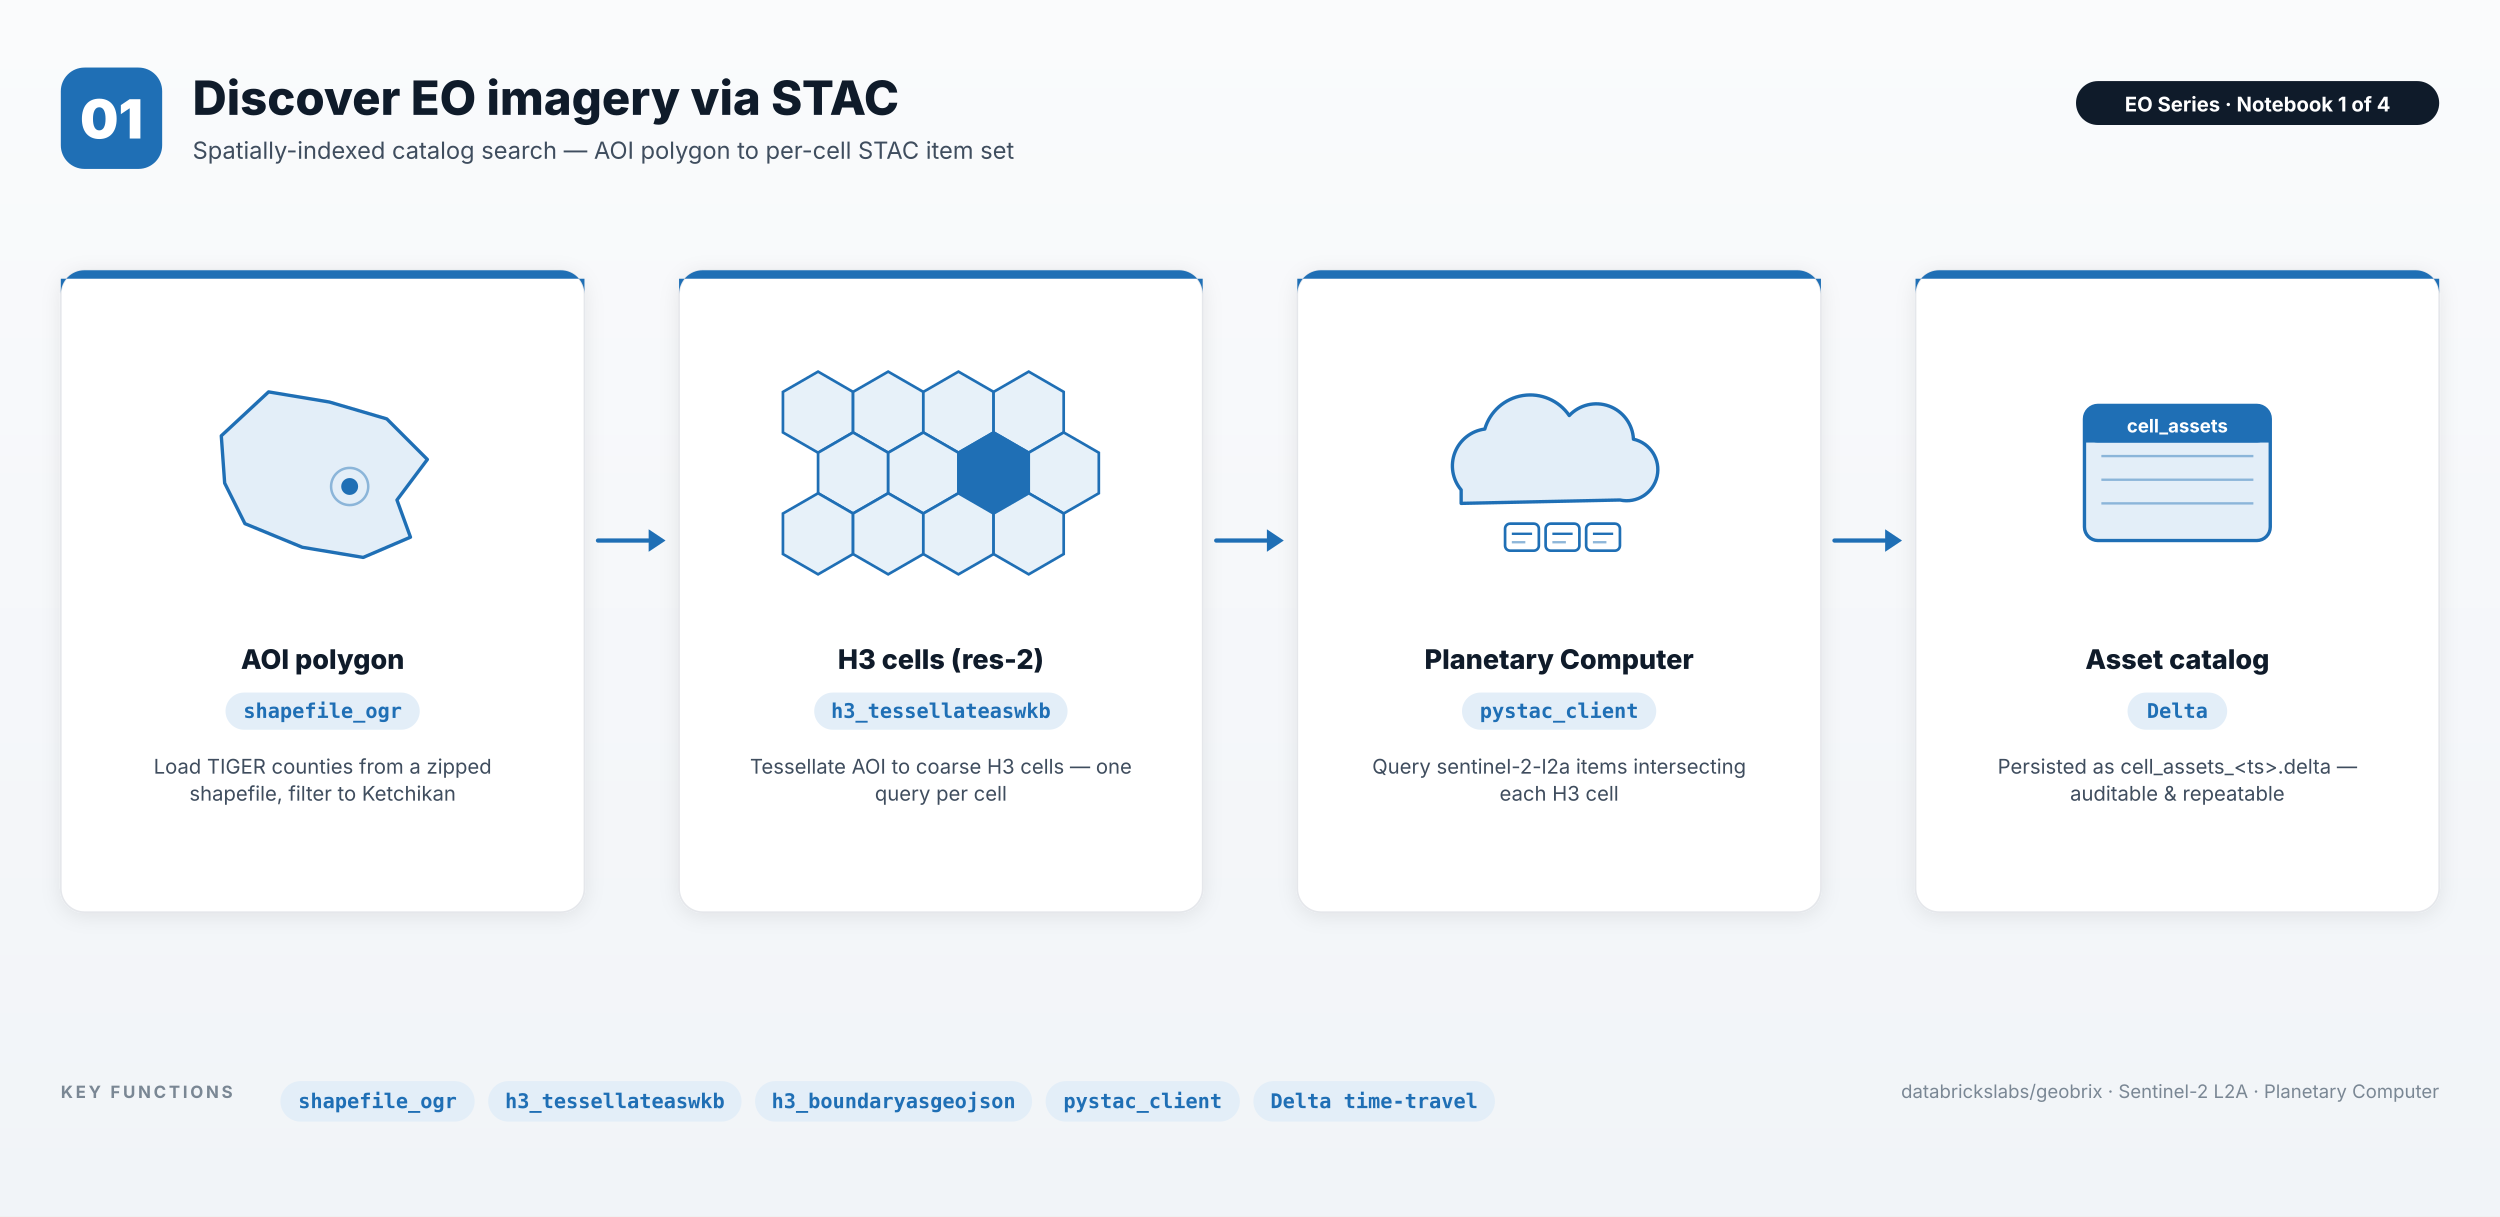
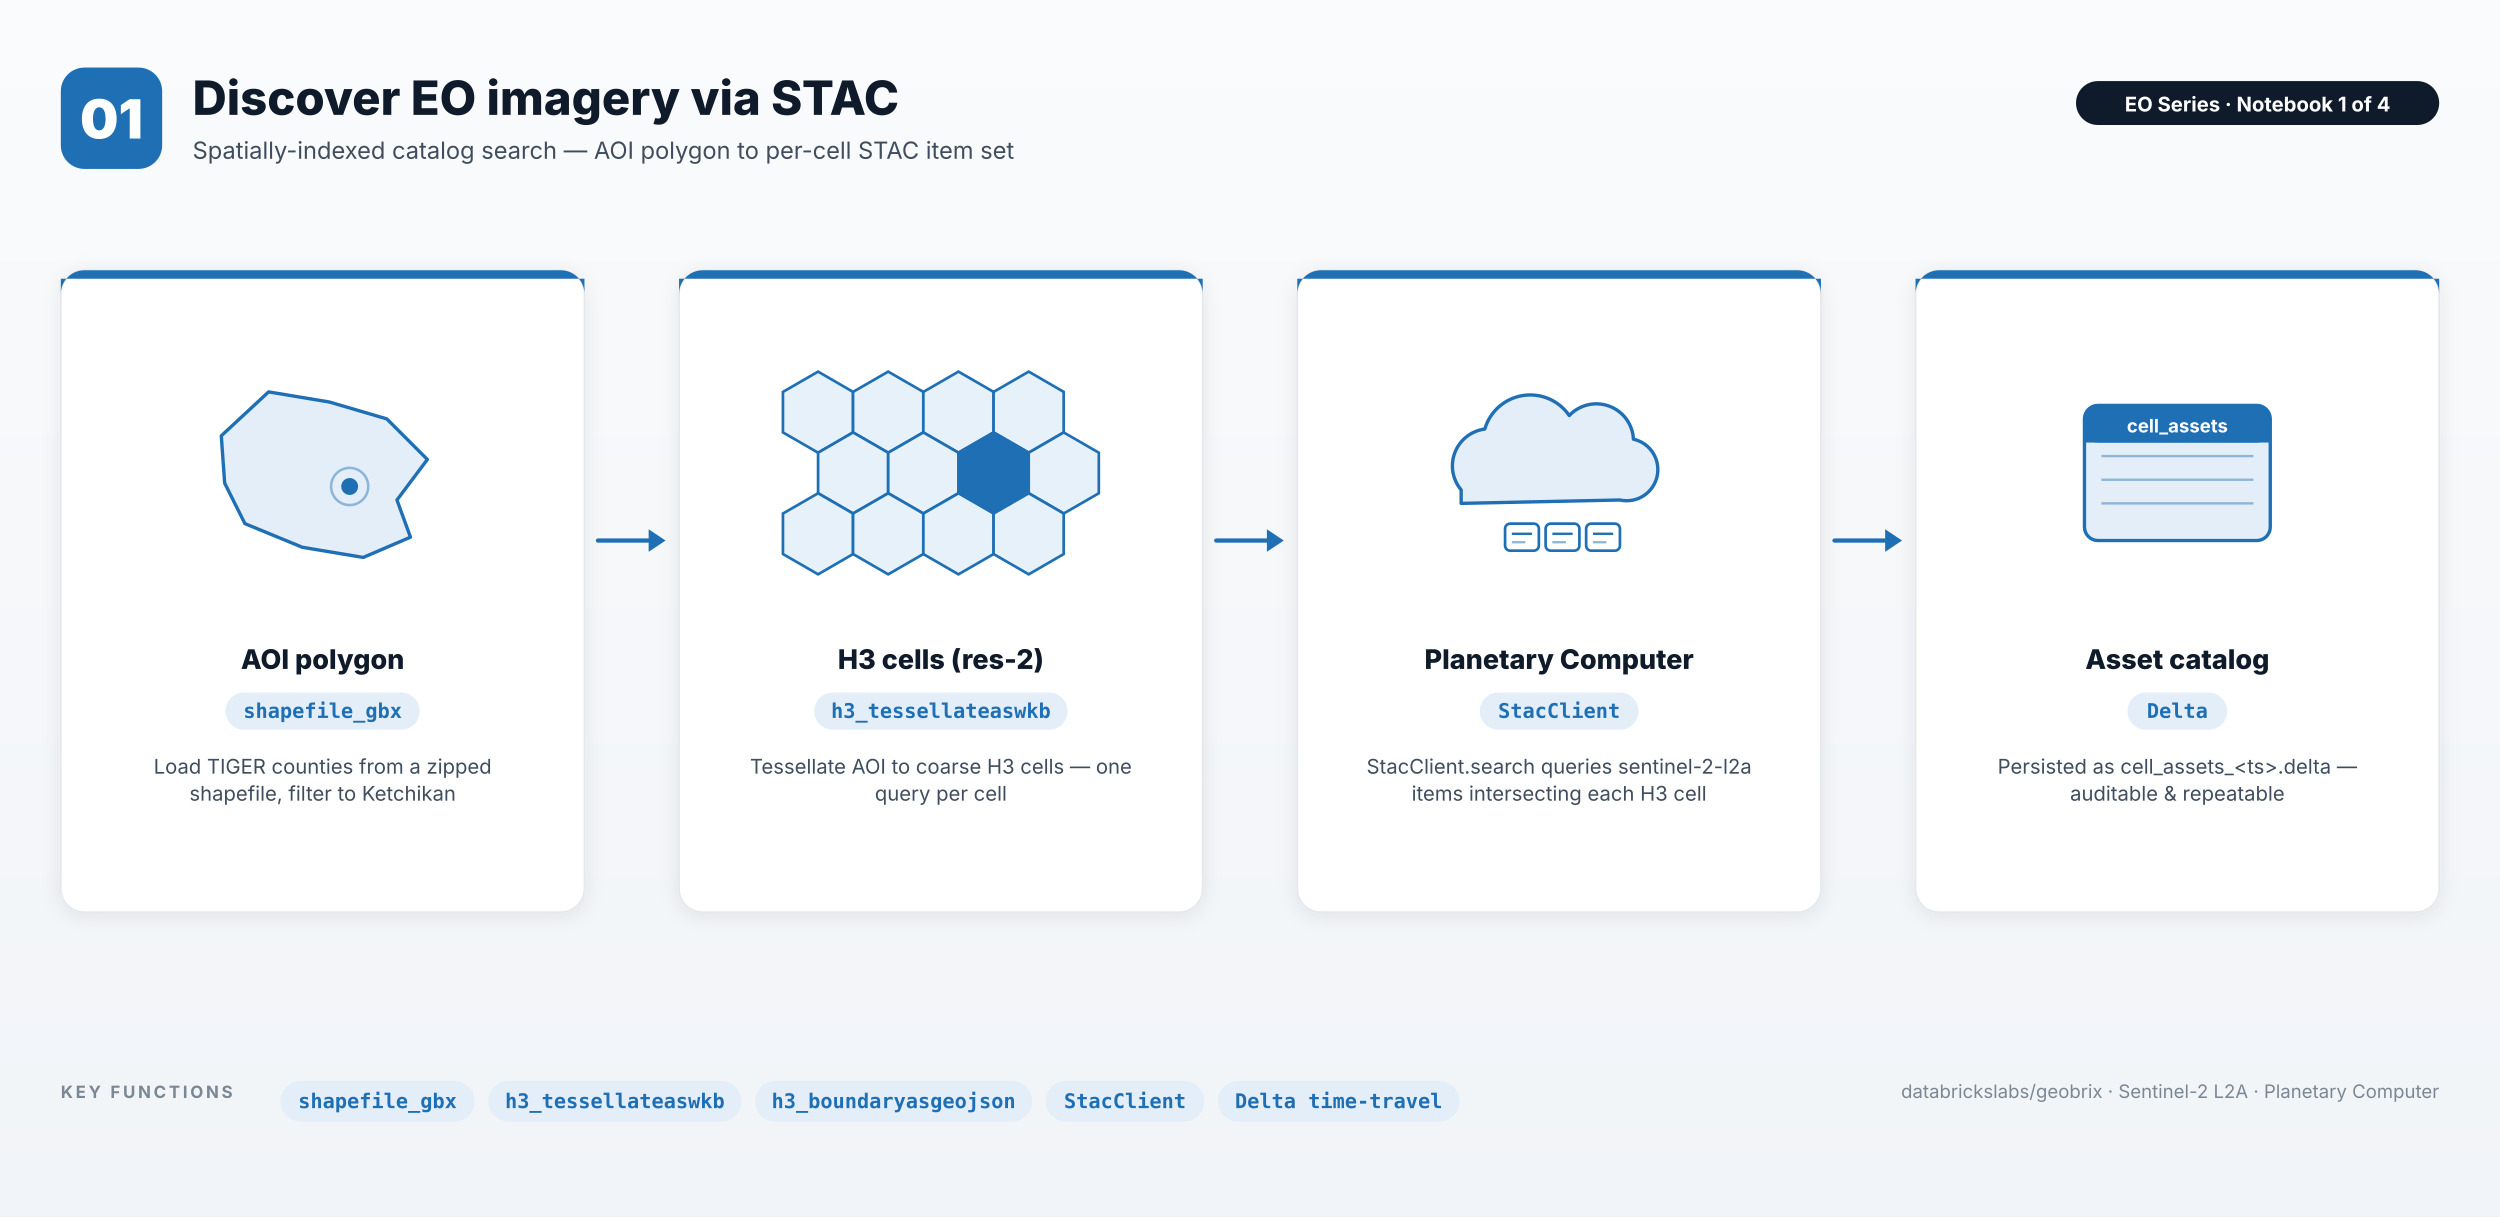
<svg xmlns="http://www.w3.org/2000/svg" viewBox="0 0 1480 720" width="1480" height="720" style="font-family: Inter, -apple-system, system-ui, sans-serif;">
  <defs>
    <filter id="card-shadow" x="-5%" y="-5%" width="110%" height="115%">
      <feDropShadow dx="0" dy="2" stdDeviation="6" flood-color="#0F1B2A" flood-opacity="0.08" />
    </filter>
    <linearGradient id="bg" x1="0" y1="0" x2="0" y2="1">
      <stop offset="0" stop-color="#FAFBFC" />
      <stop offset="1" stop-color="#F1F4F8" />
    </linearGradient>
  </defs>
  <rect x="0" y="0" width="1480" height="720" fill="url(#bg)" />
  <rect x="36" y="40" rx="14" ry="14" width="60" height="60" fill="#1F6FB5" />
  <text x="66.0" y="82.0" text-anchor="middle" font-family="Inter, sans-serif" font-size="32" font-weight="900" fill="#FFFFFF">01</text>
  <text x="114" y="68" font-family="Inter, -apple-system, system-ui, sans-serif" font-size="28" font-weight="800" fill="#0F1B2A" text-anchor="start">Discover EO imagery via STAC</text>
  <text x="114" y="94" font-family="Inter, -apple-system, system-ui, sans-serif" font-size="14" font-weight="400" fill="#3F4D5E" text-anchor="start">Spatially-indexed catalog search — AOI polygon to per-cell STAC item set</text>
  <rect x="1229" y="48" rx="13" ry="13" width="215" height="26" fill="#0F1B2A" />
  <text x="1336.5" y="66" text-anchor="middle" font-family="Inter, sans-serif" font-size="12" font-weight="700" fill="#FFFFFF">EO Series  ·  Notebook 1 of 4</text>
  <rect x="36" y="160" rx="14" ry="14" width="310" height="380" fill="#FFFFFF" stroke="#E5E7EB" stroke-width="1" filter="url(#card-shadow)" />
  <path d="M 36 174 A 14 14 0 0 1 50 160 H 332 A 14 14 0 0 1 346 174 V 165 H 36 Z" fill="#1F6FB5" />
  <polygon points="131.0,258.0 159.0,232.0 195.0,238.0 229.0,248.0 253.0,272.0 235.0,296.0 243.0,318.0 215.0,330.0 179.0,324.0 145.0,310.0 133.0,286.0" fill="#E3EEF8" stroke="#1F6FB5" stroke-width="2" stroke-linejoin="round" />
  <circle cx="207.0" cy="288.0" r="5" fill="#1F6FB5" />
  <circle cx="207.0" cy="288.0" r="11" fill="none" stroke="#1F6FB5" stroke-opacity="0.45" stroke-width="1.5" />
  <text x="191.0" y="396" font-family="Inter, -apple-system, system-ui, sans-serif" font-size="16" font-weight="800" fill="#0F1B2A" text-anchor="middle">AOI polygon</text>
  <g transform="translate(133.5, 410)">
    <rect x="0" y="0" rx="11" ry="11" width="115" height="22" fill="#E3EEF8" />
-     <text x="57.5" y="15.0" text-anchor="middle" font-family="ui-monospace, SFMono-Regular, Menlo, Consolas, monospace" font-size="12" font-weight="700" fill="#1F6FB5">shapefile_ogr</text>
+     <text x="57.5" y="15.0" text-anchor="middle" font-family="ui-monospace, SFMono-Regular, Menlo, Consolas, monospace" font-size="12" font-weight="700" fill="#1F6FB5">shapefile_gbx</text>
  </g>
  <text x="191.0" y="458" text-anchor="middle" font-family="Inter, sans-serif" font-size="12" fill="#3F4D5E">Load TIGER counties from a zipped</text>
  <text x="191.0" y="474" text-anchor="middle" font-family="Inter, sans-serif" font-size="12" fill="#3F4D5E">shapefile, filter to Ketchikan</text>
  <line x1="354" y1="320.0" x2="384" y2="320.0" stroke="#1F6FB5" stroke-width="2.5" stroke-linecap="round" />
  <polygon points="394,320.0 384,313.333 384,326.667" fill="#1F6FB5" />
  <rect x="402" y="160" rx="14" ry="14" width="310" height="380" fill="#FFFFFF" stroke="#E5E7EB" stroke-width="1" filter="url(#card-shadow)" />
  <path d="M 402 174 A 14 14 0 0 1 416 160 H 698 A 14 14 0 0 1 712 174 V 165 H 402 Z" fill="#1F6FB5" />
  <polygon points="484.3,220.0 505.0,232.0 505.0,256.0 484.3,268.0 463.5,256.0 463.5,232.0" fill="#E3EEF8" fill-opacity="0.85" stroke="#1F6FB5" stroke-width="1.6" />
  <polygon points="525.8,220.0 546.6,232.0 546.6,256.0 525.8,268.0 505.0,256.0 505.0,232.0" fill="#E3EEF8" fill-opacity="0.85" stroke="#1F6FB5" stroke-width="1.6" />
  <polygon points="567.4,220.0 588.2,232.0 588.2,256.0 567.4,268.0 546.6,256.0 546.6,232.0" fill="#E3EEF8" fill-opacity="0.85" stroke="#1F6FB5" stroke-width="1.6" />
  <polygon points="609.0,220.0 629.7,232.0 629.7,256.0 609.0,268.0 588.2,256.0 588.2,232.0" fill="#E3EEF8" fill-opacity="0.85" stroke="#1F6FB5" stroke-width="1.6" />
  <polygon points="505.0,256.0 525.8,268.0 525.8,292.0 505.0,304.0 484.3,292.0 484.3,268.0" fill="#E3EEF8" fill-opacity="0.85" stroke="#1F6FB5" stroke-width="1.6" />
  <polygon points="546.6,256.0 567.4,268.0 567.4,292.0 546.6,304.0 525.8,292.0 525.8,268.0" fill="#E3EEF8" fill-opacity="0.85" stroke="#1F6FB5" stroke-width="1.6" />
  <polygon points="588.2,256.0 609.0,268.0 609.0,292.0 588.2,304.0 567.4,292.0 567.4,268.0" fill="#1F6FB5" fill-opacity="1.0" stroke="#1F6FB5" stroke-width="1.6" />
  <polygon points="629.7,256.0 650.5,268.0 650.5,292.0 629.7,304.0 609.0,292.0 609.0,268.0" fill="#E3EEF8" fill-opacity="0.85" stroke="#1F6FB5" stroke-width="1.6" />
  <polygon points="484.3,292.0 505.0,304.0 505.0,328.0 484.3,340.0 463.5,328.0 463.5,304.0" fill="#E3EEF8" fill-opacity="0.85" stroke="#1F6FB5" stroke-width="1.6" />
  <polygon points="525.8,292.0 546.6,304.0 546.6,328.0 525.8,340.0 505.0,328.0 505.0,304.0" fill="#E3EEF8" fill-opacity="0.85" stroke="#1F6FB5" stroke-width="1.6" />
  <polygon points="567.4,292.0 588.2,304.0 588.2,328.0 567.4,340.0 546.6,328.0 546.6,304.0" fill="#E3EEF8" fill-opacity="0.85" stroke="#1F6FB5" stroke-width="1.6" />
  <polygon points="609.0,292.0 629.7,304.0 629.7,328.0 609.0,340.0 588.2,328.0 588.2,304.0" fill="#E3EEF8" fill-opacity="0.85" stroke="#1F6FB5" stroke-width="1.6" />
  <text x="557.0" y="396" font-family="Inter, -apple-system, system-ui, sans-serif" font-size="16" font-weight="800" fill="#0F1B2A" text-anchor="middle">H3 cells (res-2)</text>
  <g transform="translate(482.0, 410)">
    <rect x="0" y="0" rx="11" ry="11" width="150" height="22" fill="#E3EEF8" />
    <text x="75.0" y="15.0" text-anchor="middle" font-family="ui-monospace, SFMono-Regular, Menlo, Consolas, monospace" font-size="12" font-weight="700" fill="#1F6FB5">h3_tessellateaswkb</text>
  </g>
  <text x="557.0" y="458" text-anchor="middle" font-family="Inter, sans-serif" font-size="12" fill="#3F4D5E">Tessellate AOI to coarse H3 cells — one</text>
  <text x="557.0" y="474" text-anchor="middle" font-family="Inter, sans-serif" font-size="12" fill="#3F4D5E">query per cell</text>
  <line x1="720" y1="320.0" x2="750" y2="320.0" stroke="#1F6FB5" stroke-width="2.5" stroke-linecap="round" />
  <polygon points="760,320.0 750,313.333 750,326.667" fill="#1F6FB5" />
  <rect x="768" y="160" rx="14" ry="14" width="310" height="380" fill="#FFFFFF" stroke="#E5E7EB" stroke-width="1" filter="url(#card-shadow)" />
  <path d="M 768 174 A 14 14 0 0 1 782 160 H 1064 A 14 14 0 0 1 1078 174 V 165 H 768 Z" fill="#1F6FB5" />
  <path d="M 865.0 290.0 a 22 22 0 0 1 14 -36 a 28 28 0 0 1 50 -8 a 22 22 0 0 1 38 14 a 18 18 0 0 1 -8 36 L 865.0 298.0 Z" fill="#E3EEF8" stroke="#1F6FB5" stroke-width="2" stroke-linejoin="round" />
  <rect x="891.0" y="310.0" width="20" height="16" rx="3" ry="3" fill="#FFFFFF" stroke="#1F6FB5" stroke-width="1.6" />
  <line x1="895.0" y1="316.0" x2="907.0" y2="316.0" stroke="#1F6FB5" stroke-width="1.4" />
  <line x1="895.0" y1="321.0" x2="903.0" y2="321.0" stroke="#1F6FB5" stroke-opacity="0.5" stroke-width="1.4" />
  <rect x="915.0" y="310.0" width="20" height="16" rx="3" ry="3" fill="#FFFFFF" stroke="#1F6FB5" stroke-width="1.6" />
  <line x1="919.0" y1="316.0" x2="931.0" y2="316.0" stroke="#1F6FB5" stroke-width="1.4" />
  <line x1="919.0" y1="321.0" x2="927.0" y2="321.0" stroke="#1F6FB5" stroke-opacity="0.5" stroke-width="1.4" />
  <rect x="939.0" y="310.0" width="20" height="16" rx="3" ry="3" fill="#FFFFFF" stroke="#1F6FB5" stroke-width="1.6" />
  <line x1="943.0" y1="316.0" x2="955.0" y2="316.0" stroke="#1F6FB5" stroke-width="1.4" />
  <line x1="943.0" y1="321.0" x2="951.0" y2="321.0" stroke="#1F6FB5" stroke-opacity="0.5" stroke-width="1.4" />
  <text x="923.0" y="396" font-family="Inter, -apple-system, system-ui, sans-serif" font-size="16" font-weight="800" fill="#0F1B2A" text-anchor="middle">Planetary Computer</text>
-   <g transform="translate(865.5, 410)">
-     <rect x="0" y="0" rx="11" ry="11" width="115" height="22" fill="#E3EEF8" />
-     <text x="57.5" y="15.0" text-anchor="middle" font-family="ui-monospace, SFMono-Regular, Menlo, Consolas, monospace" font-size="12" font-weight="700" fill="#1F6FB5">pystac_client</text>
+   <g transform="translate(876.0, 410)">
+     <rect x="0" y="0" rx="11" ry="11" width="94" height="22" fill="#E3EEF8" />
+     <text x="47.0" y="15.0" text-anchor="middle" font-family="ui-monospace, SFMono-Regular, Menlo, Consolas, monospace" font-size="12" font-weight="700" fill="#1F6FB5">StacClient</text>
  </g>
-   <text x="923.0" y="458" text-anchor="middle" font-family="Inter, sans-serif" font-size="12" fill="#3F4D5E">Query sentinel-2-l2a items intersecting</text>
-   <text x="923.0" y="474" text-anchor="middle" font-family="Inter, sans-serif" font-size="12" fill="#3F4D5E">each H3 cell</text>
+   <text x="923.0" y="458" text-anchor="middle" font-family="Inter, sans-serif" font-size="12" fill="#3F4D5E">StacClient.search queries sentinel-2-l2a</text>
+   <text x="923.0" y="474" text-anchor="middle" font-family="Inter, sans-serif" font-size="12" fill="#3F4D5E">items intersecting each H3 cell</text>
  <line x1="1086" y1="320.0" x2="1116" y2="320.0" stroke="#1F6FB5" stroke-width="2.5" stroke-linecap="round" />
  <polygon points="1126,320.0 1116,313.333 1116,326.667" fill="#1F6FB5" />
  <rect x="1134" y="160" rx="14" ry="14" width="310" height="380" fill="#FFFFFF" stroke="#E5E7EB" stroke-width="1" filter="url(#card-shadow)" />
  <path d="M 1134 174 A 14 14 0 0 1 1148 160 H 1430 A 14 14 0 0 1 1444 174 V 165 H 1134 Z" fill="#1F6FB5" />
  <rect x="1234.0" y="240.0" rx="8" ry="8" width="110" height="80" fill="#E3EEF8" stroke="#1F6FB5" stroke-width="2" />
  <rect x="1234.0" y="240.0" width="110" height="22" rx="8" ry="8" fill="#1F6FB5" />
  <rect x="1234.0" y="252.0" width="110" height="10" fill="#1F6FB5" />
  <text x="1289.0" y="256.0" text-anchor="middle" font-family="Inter, sans-serif" font-size="11" font-weight="700" fill="#FFFFFF">cell_assets</text>
  <line x1="1244.0" y1="270.0" x2="1334.0" y2="270.0" stroke="#1F6FB5" stroke-opacity="0.45" stroke-width="1.4" />
  <line x1="1244.0" y1="284.0" x2="1334.0" y2="284.0" stroke="#1F6FB5" stroke-opacity="0.45" stroke-width="1.4" />
  <line x1="1244.0" y1="298.0" x2="1334.0" y2="298.0" stroke="#1F6FB5" stroke-opacity="0.45" stroke-width="1.4" />
  <text x="1289.0" y="396" font-family="Inter, -apple-system, system-ui, sans-serif" font-size="16" font-weight="800" fill="#0F1B2A" text-anchor="middle">Asset catalog</text>
  <g transform="translate(1259.5, 410)">
    <rect x="0" y="0" rx="11" ry="11" width="59" height="22" fill="#E3EEF8" />
    <text x="29.5" y="15.0" text-anchor="middle" font-family="ui-monospace, SFMono-Regular, Menlo, Consolas, monospace" font-size="12" font-weight="700" fill="#1F6FB5">Delta</text>
  </g>
  <text x="1289.0" y="458" text-anchor="middle" font-family="Inter, sans-serif" font-size="12" fill="#3F4D5E">Persisted as cell_assets_&lt;ts&gt;.delta —</text>
  <text x="1289.0" y="474" text-anchor="middle" font-family="Inter, sans-serif" font-size="12" fill="#3F4D5E">auditable &amp; repeatable</text>
  <text x="36" y="650" font-family="Inter, -apple-system, system-ui, sans-serif" font-size="10" font-weight="700" fill="#7A8794" text-anchor="start" letter-spacing="1.6">KEY FUNCTIONS</text>
  <rect x="166" y="640" rx="12" ry="12" width="115" height="24" fill="#E3EEF8" />
-   <text x="223.5" y="656.0" text-anchor="middle" font-family="ui-monospace, SFMono-Regular, Menlo, Consolas, monospace" font-size="12" font-weight="700" fill="#1F6FB5">shapefile_ogr</text>
+   <text x="223.5" y="656.0" text-anchor="middle" font-family="ui-monospace, SFMono-Regular, Menlo, Consolas, monospace" font-size="12" font-weight="700" fill="#1F6FB5">shapefile_gbx</text>
  <rect x="289" y="640" rx="12" ry="12" width="150" height="24" fill="#E3EEF8" />
  <text x="364.0" y="656.0" text-anchor="middle" font-family="ui-monospace, SFMono-Regular, Menlo, Consolas, monospace" font-size="12" font-weight="700" fill="#1F6FB5">h3_tessellateaswkb</text>
  <rect x="447" y="640" rx="12" ry="12" width="164" height="24" fill="#E3EEF8" />
  <text x="529.0" y="656.0" text-anchor="middle" font-family="ui-monospace, SFMono-Regular, Menlo, Consolas, monospace" font-size="12" font-weight="700" fill="#1F6FB5">h3_boundaryasgeojson</text>
-   <rect x="619" y="640" rx="12" ry="12" width="115" height="24" fill="#E3EEF8" />
-   <text x="676.5" y="656.0" text-anchor="middle" font-family="ui-monospace, SFMono-Regular, Menlo, Consolas, monospace" font-size="12" font-weight="700" fill="#1F6FB5">pystac_client</text>
-   <rect x="742" y="640" rx="12" ry="12" width="143" height="24" fill="#E3EEF8" />
-   <text x="813.5" y="656.0" text-anchor="middle" font-family="ui-monospace, SFMono-Regular, Menlo, Consolas, monospace" font-size="12" font-weight="700" fill="#1F6FB5">Delta time-travel</text>
+   <rect x="619" y="640" rx="12" ry="12" width="94" height="24" fill="#E3EEF8" />
+   <text x="666.0" y="656.0" text-anchor="middle" font-family="ui-monospace, SFMono-Regular, Menlo, Consolas, monospace" font-size="12" font-weight="700" fill="#1F6FB5">StacClient</text>
+   <rect x="721" y="640" rx="12" ry="12" width="143" height="24" fill="#E3EEF8" />
+   <text x="792.5" y="656.0" text-anchor="middle" font-family="ui-monospace, SFMono-Regular, Menlo, Consolas, monospace" font-size="12" font-weight="700" fill="#1F6FB5">Delta time-travel</text>
  <text x="1444" y="650" font-family="Inter, -apple-system, system-ui, sans-serif" font-size="11" font-weight="400" fill="#7A8794" text-anchor="end">databrickslabs/geobrix  ·  Sentinel-2 L2A  ·  Planetary Computer</text>
</svg>
